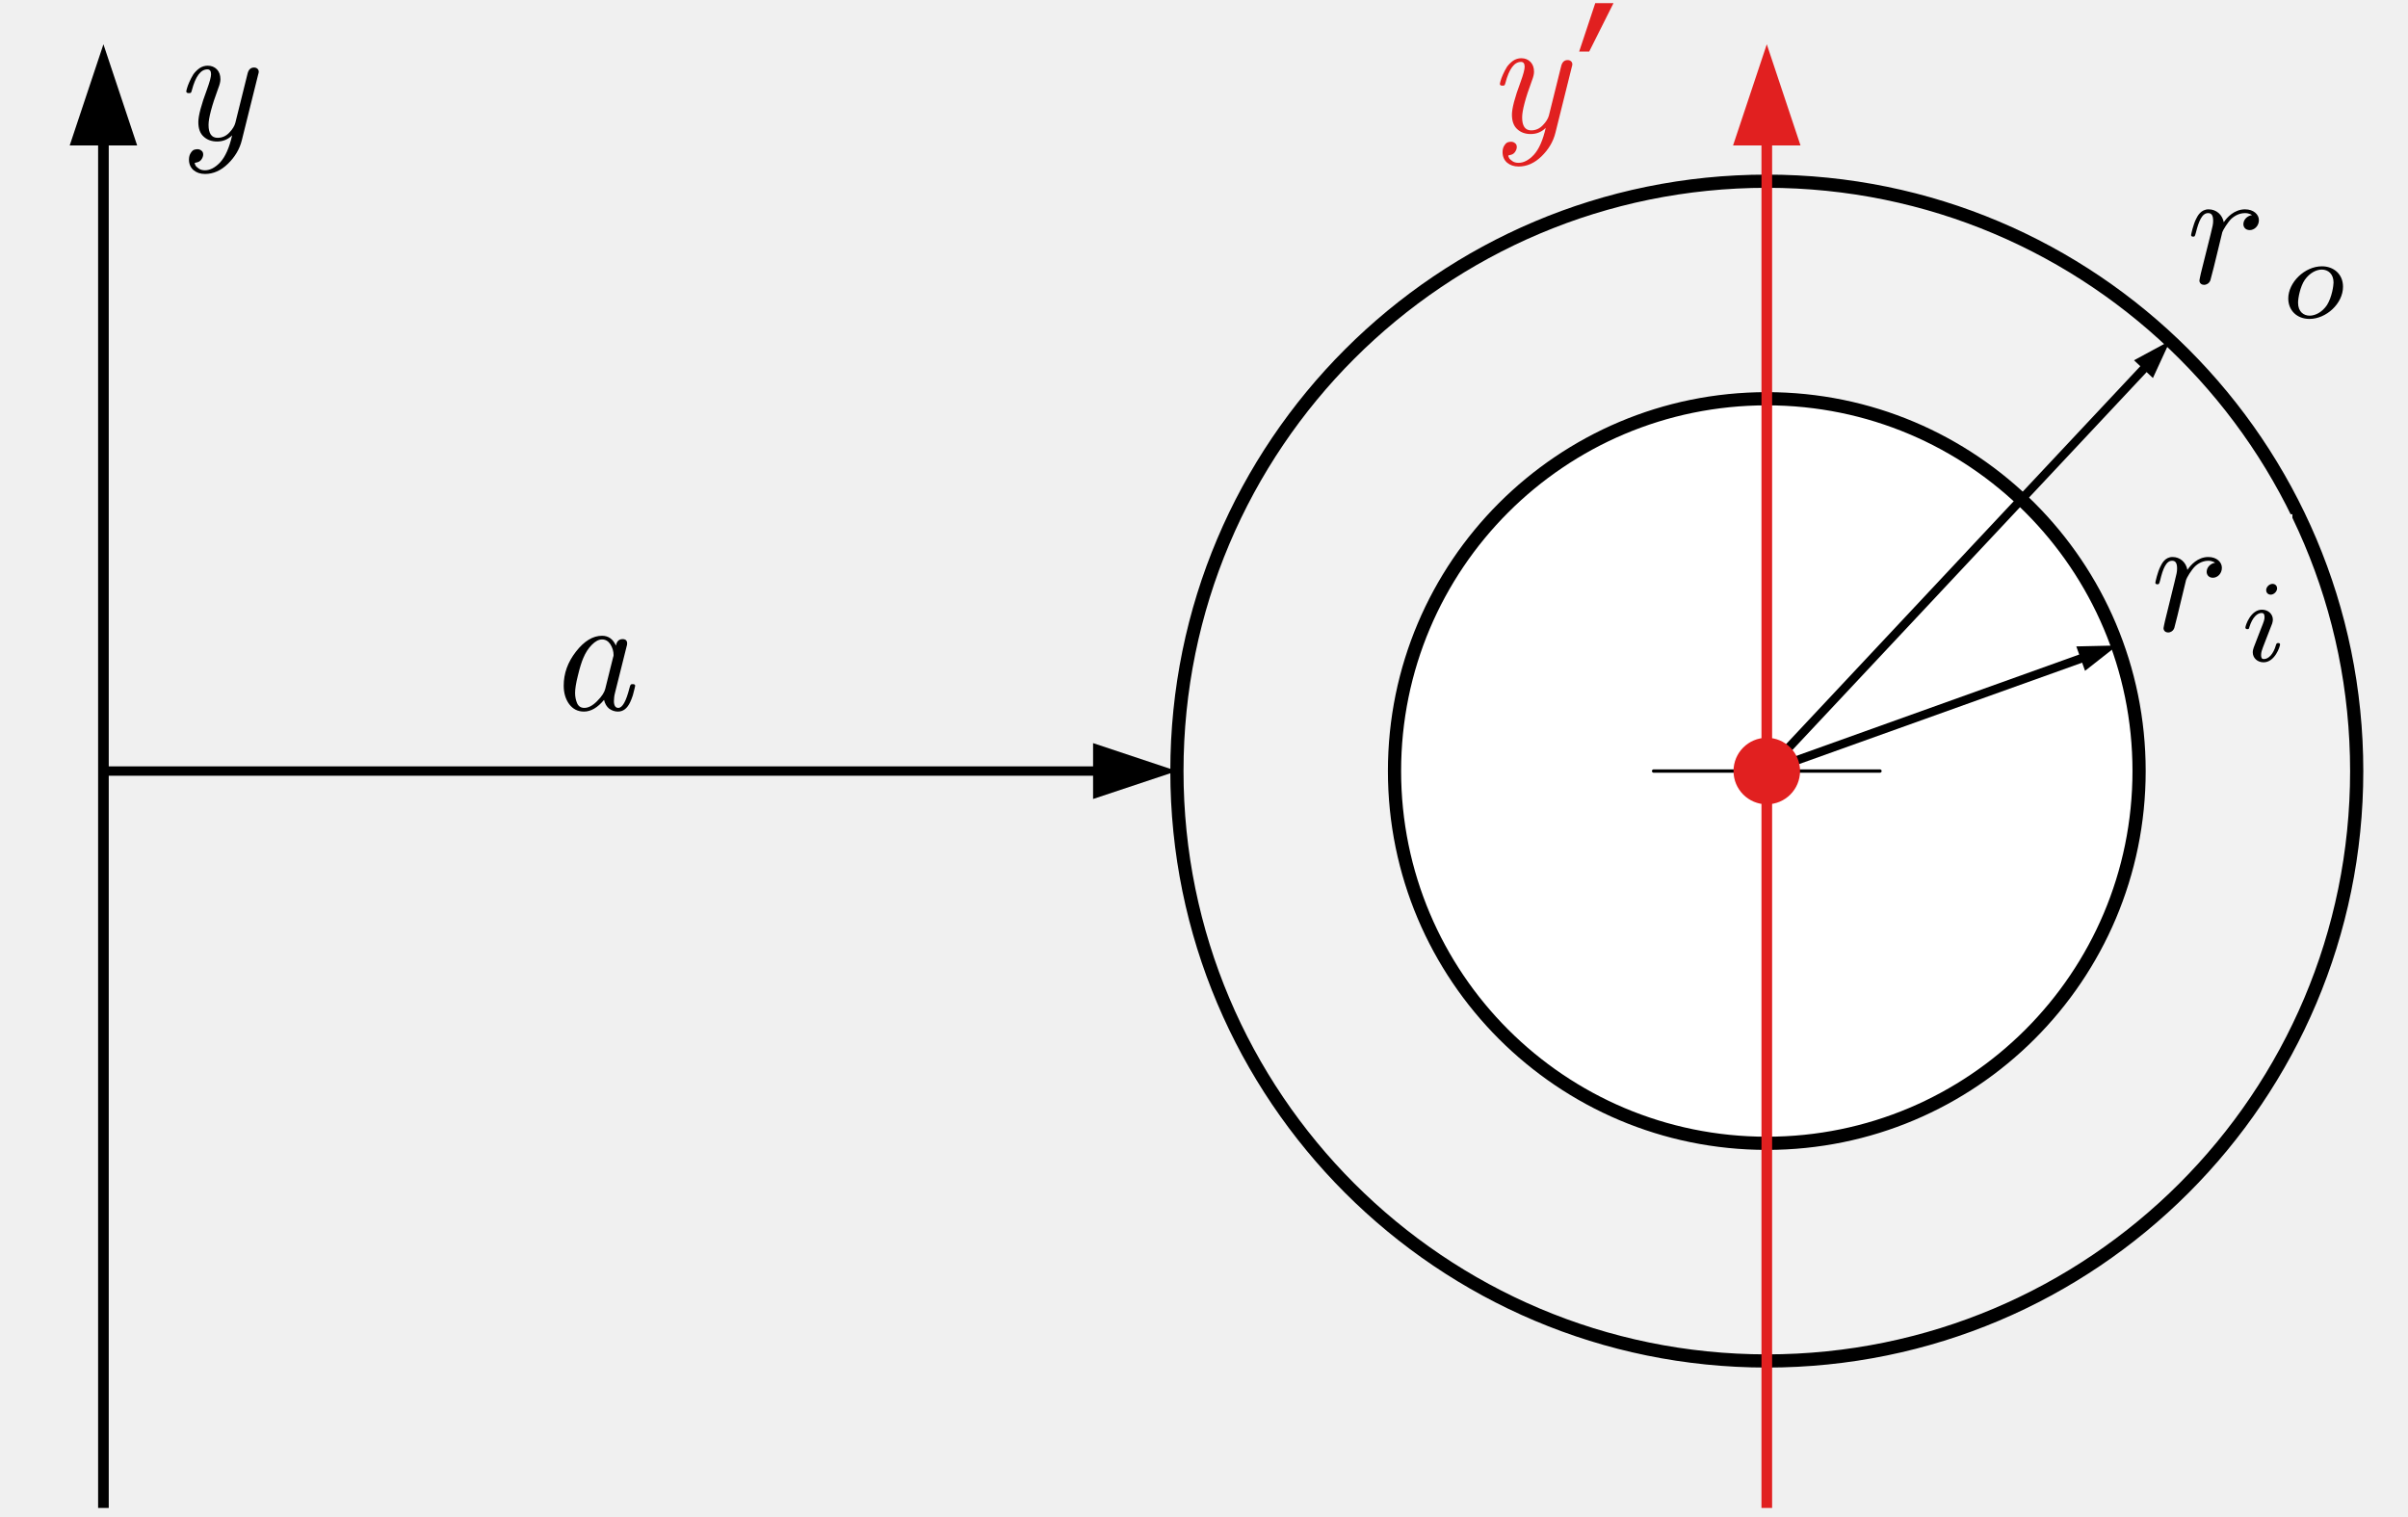
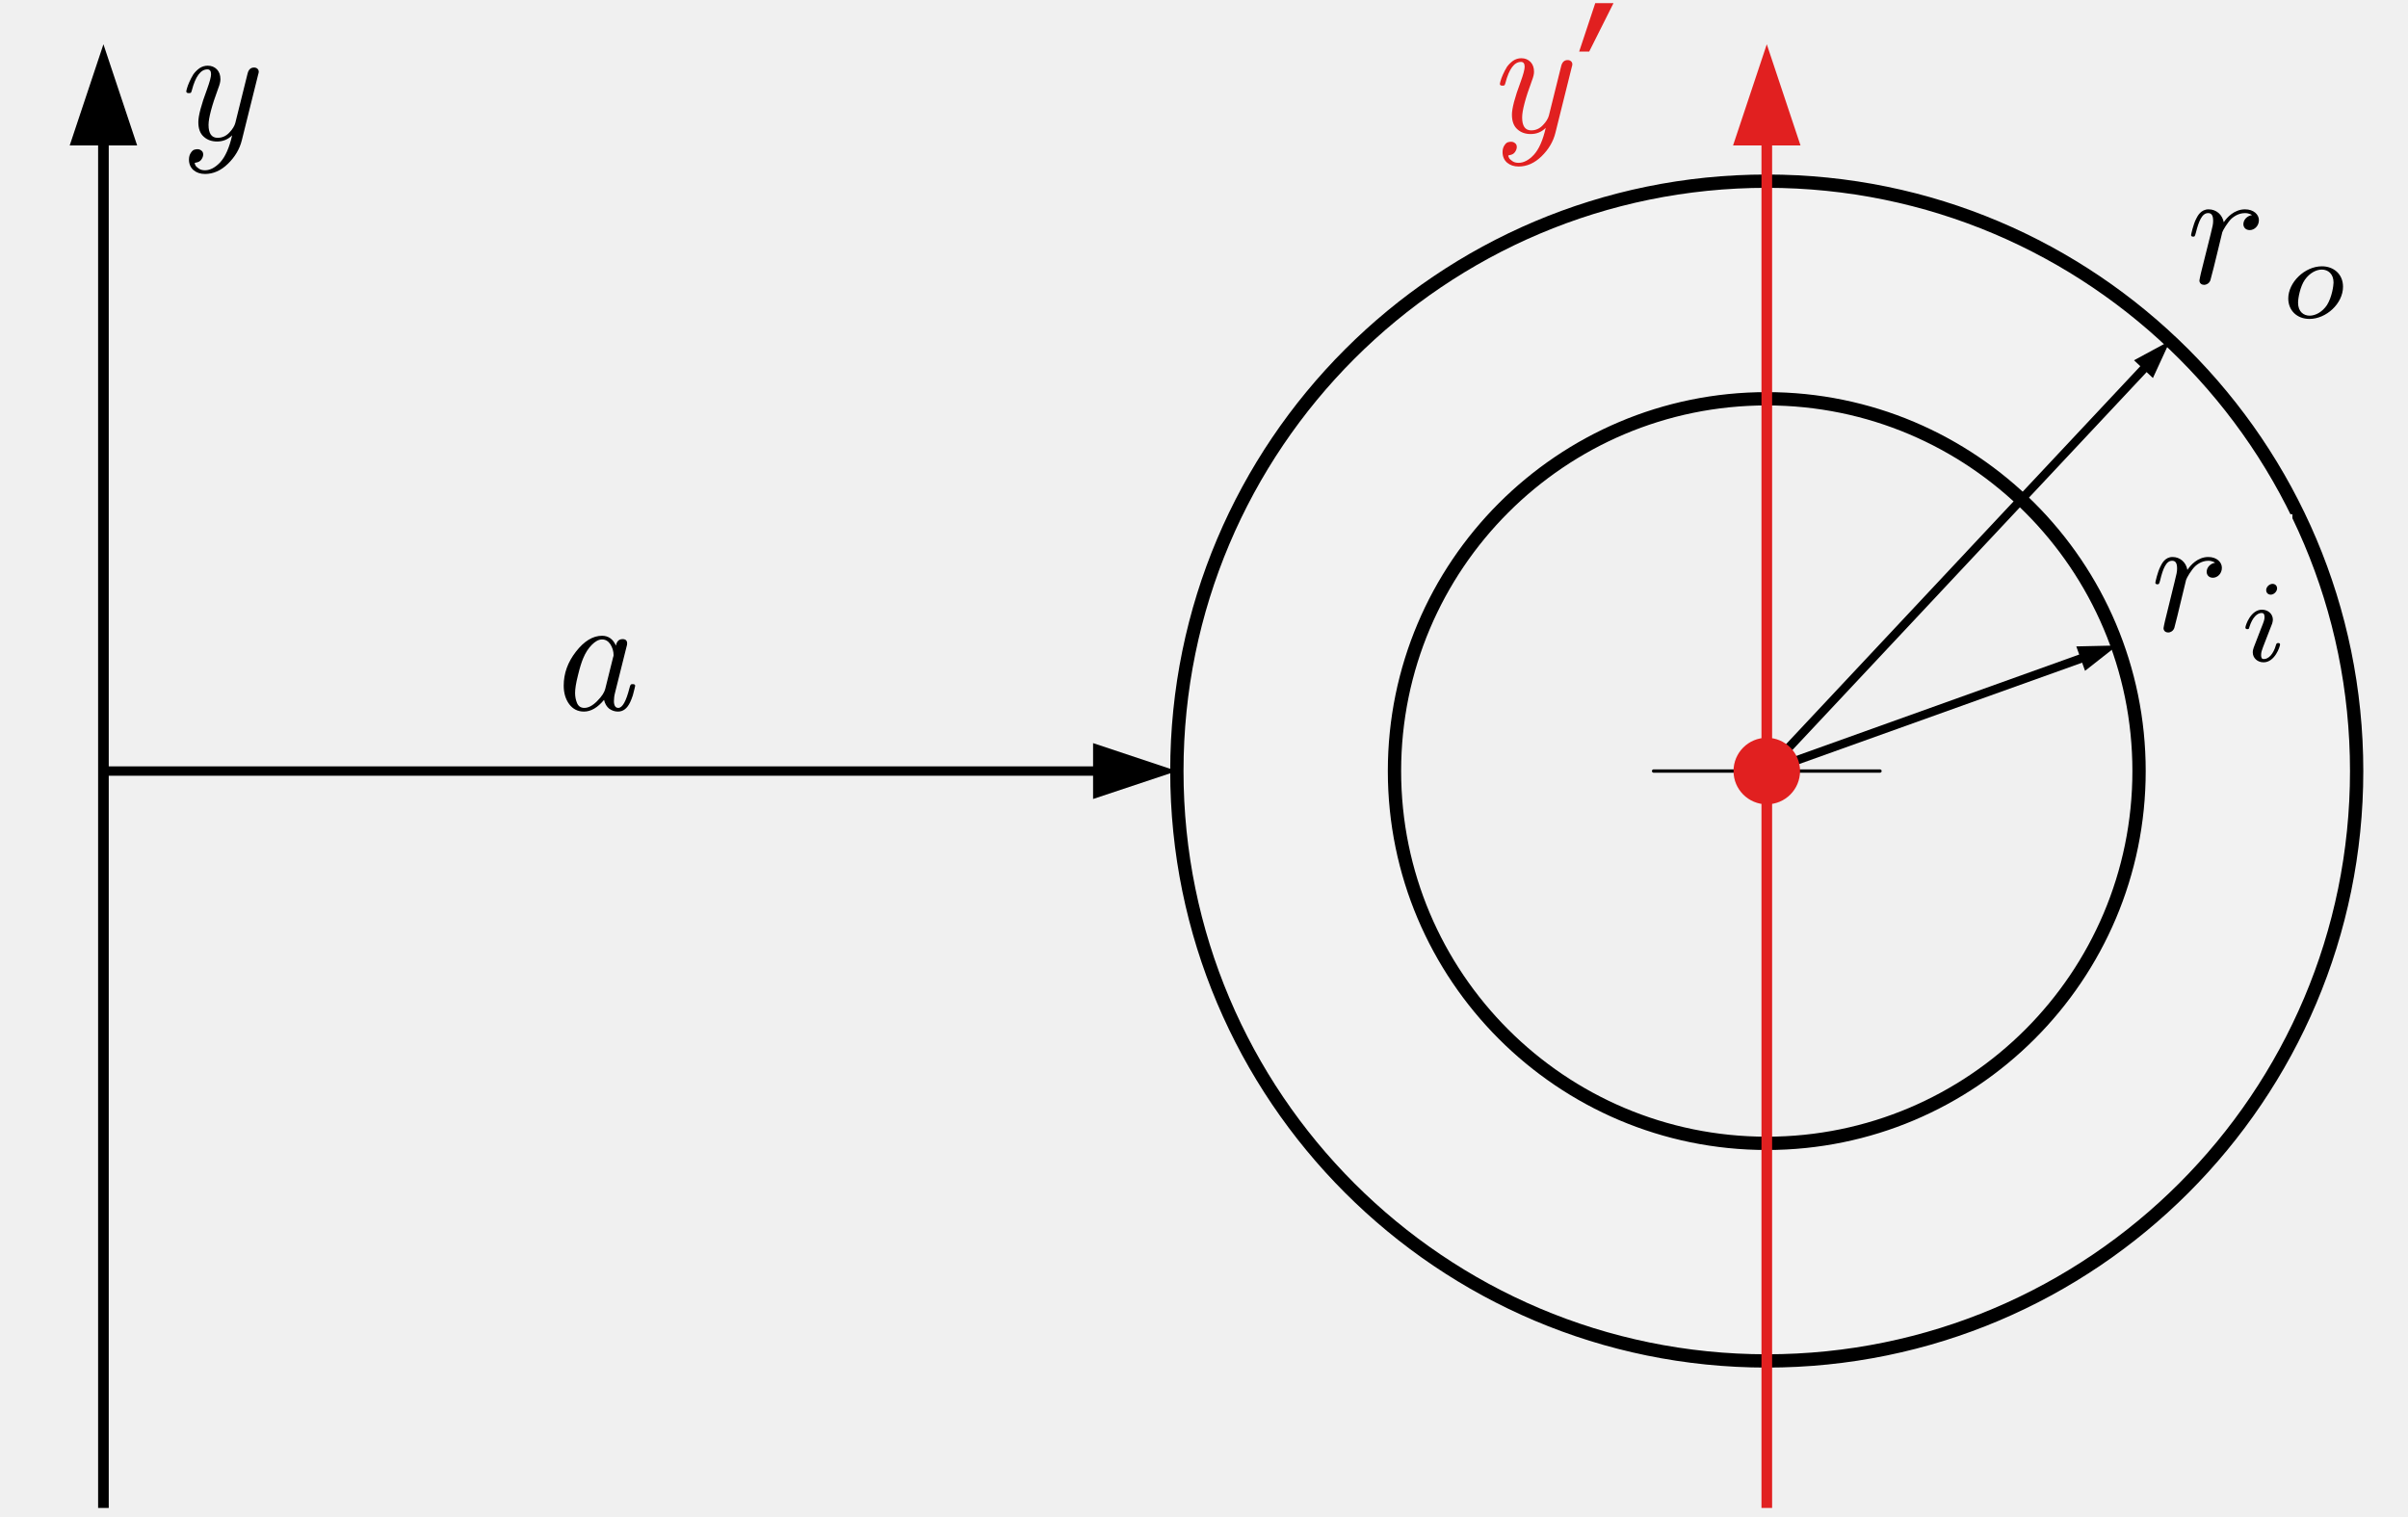
<svg xmlns="http://www.w3.org/2000/svg" width="100%" height="100%" viewBox="0 0 181 114" version="1.1" xml:space="preserve" style="fill-rule:evenodd;clip-rule:evenodd;stroke-miterlimit:10;">
  <g transform="matrix(1,0,0,1,-678,-577)">
    <g id="MOI-torus" transform="matrix(0.654504,0,0,0.599341,435.099,-10.6928)">
      <rect x="371.364" y="980.565" width="275.017" height="189.122" style="fill:none;" />
      <clipPath id="_clip1">
        <rect x="371.364" y="980.565" width="275.017" height="189.122" />
      </clipPath>
      <g clip-path="url(#_clip1)">
        <g transform="matrix(1.9173,0,0,1.14804,326.203,984.941)">
          <g transform="matrix(0.796889,-0,-0,1.45335,23.4287,-3.81115)">
            <path d="M10.309,10.933L7.774,3.328L5.239,10.933L10.309,10.933Z" style="fill-rule:nonzero;" />
            <path d="M7.774,9.412L7.774,120" style="fill:none;fill-rule:nonzero;stroke:black;stroke-width:0.8px;" />
          </g>
        </g>
        <g transform="matrix(-1.82117,1.36708e-16,1.04737e-16,2.09693,579.408,947.749)">
          <g transform="matrix(-0.838953,5.4695e-17,4.57609e-17,0.795688,114.369,15.6498)">
            <path d="M82.162,60.058L88.462,57.958L82.162,55.858L82.162,60.058Z" style="fill-rule:nonzero;" />
            <path d="M83.422,57.958L7.774,57.958" style="fill:none;fill-rule:nonzero;stroke:black;stroke-width:0.7px;stroke-linecap:round;stroke-linejoin:round;" />
          </g>
        </g>
        <g transform="matrix(1.20128,0,0,1.31184,-92.5277,-345.477)">
          <g transform="matrix(16,0,0,16,438.127,1078.68)">
            <path d="M0.108,-0.144C0.108,-0.217 0.132,-0.284 0.181,-0.347C0.23,-0.41 0.282,-0.442 0.337,-0.442C0.375,-0.442 0.403,-0.422 0.42,-0.383C0.425,-0.409 0.438,-0.422 0.46,-0.422C0.478,-0.422 0.487,-0.413 0.487,-0.396C0.487,-0.391 0.486,-0.384 0.483,-0.375L0.415,-0.103C0.41,-0.084 0.408,-0.067 0.408,-0.052C0.408,-0.025 0.417,-0.011 0.434,-0.011L0.434,-0.011C0.459,-0.011 0.481,-0.051 0.501,-0.13C0.504,-0.141 0.506,-0.147 0.508,-0.149C0.51,-0.152 0.514,-0.153 0.52,-0.153C0.53,-0.153 0.535,-0.15 0.535,-0.143C0.535,-0.142 0.534,-0.136 0.531,-0.125C0.529,-0.115 0.525,-0.102 0.521,-0.086C0.516,-0.07 0.51,-0.056 0.505,-0.045C0.487,-0.007 0.463,0.011 0.432,0.011C0.413,0.011 0.396,0.005 0.38,-0.006C0.365,-0.018 0.354,-0.036 0.349,-0.059C0.311,-0.013 0.271,0.011 0.229,0.011C0.192,0.011 0.163,-0.004 0.141,-0.033C0.119,-0.063 0.108,-0.1 0.108,-0.144ZM0.176,-0.1C0.176,-0.078 0.18,-0.058 0.188,-0.039C0.196,-0.021 0.21,-0.011 0.231,-0.011C0.256,-0.011 0.282,-0.025 0.309,-0.053C0.336,-0.08 0.351,-0.104 0.356,-0.124L0.403,-0.313C0.405,-0.319 0.406,-0.323 0.406,-0.326C0.406,-0.35 0.399,-0.371 0.387,-0.391C0.374,-0.41 0.358,-0.42 0.337,-0.42C0.317,-0.42 0.297,-0.409 0.276,-0.388C0.255,-0.367 0.238,-0.34 0.225,-0.309C0.215,-0.286 0.204,-0.251 0.193,-0.205C0.181,-0.158 0.176,-0.124 0.176,-0.1Z" style="fill-rule:nonzero;" />
          </g>
        </g>
        <g id="surface1">
                </g>
        <g id="surface11">
                </g>
        <g id="surface12" transform="matrix(1.52787,0,0,1.6685,650.38,1045.32)">
          <g transform="matrix(0.786241,0,0,0.786241,-470.918,-820.238)">
            <g transform="matrix(16,0,0,16,382.962,1007.23)">
              <path d="M0.083,-0.288C0.083,-0.29 0.084,-0.296 0.087,-0.306C0.09,-0.316 0.094,-0.329 0.101,-0.344C0.108,-0.36 0.116,-0.375 0.125,-0.39C0.135,-0.404 0.147,-0.416 0.162,-0.427C0.177,-0.437 0.194,-0.442 0.211,-0.442C0.233,-0.442 0.251,-0.435 0.266,-0.42C0.28,-0.405 0.287,-0.386 0.287,-0.361C0.287,-0.347 0.283,-0.33 0.274,-0.307C0.235,-0.202 0.216,-0.129 0.216,-0.088C0.216,-0.037 0.234,-0.011 0.27,-0.011L0.27,-0.011C0.297,-0.011 0.32,-0.021 0.34,-0.042C0.359,-0.062 0.371,-0.081 0.376,-0.1L0.449,-0.394C0.455,-0.419 0.468,-0.431 0.488,-0.431C0.497,-0.431 0.504,-0.428 0.509,-0.423C0.514,-0.418 0.516,-0.412 0.516,-0.405C0.516,-0.403 0.516,-0.401 0.515,-0.398C0.514,-0.396 0.513,-0.393 0.513,-0.391L0.415,0.003C0.402,0.056 0.374,0.103 0.332,0.144C0.29,0.185 0.244,0.205 0.195,0.205C0.167,0.205 0.144,0.197 0.126,0.182C0.108,0.166 0.099,0.145 0.099,0.119C0.099,0.103 0.103,0.089 0.11,0.079C0.117,0.068 0.124,0.062 0.131,0.06C0.138,0.058 0.144,0.057 0.15,0.057C0.159,0.057 0.167,0.06 0.174,0.066C0.181,0.071 0.184,0.079 0.184,0.089C0.184,0.099 0.18,0.109 0.173,0.119C0.166,0.129 0.155,0.135 0.141,0.137C0.136,0.138 0.133,0.139 0.133,0.14C0.133,0.143 0.135,0.147 0.138,0.154C0.141,0.16 0.148,0.166 0.158,0.173C0.168,0.18 0.18,0.183 0.195,0.183C0.225,0.183 0.256,0.167 0.286,0.135C0.316,0.102 0.34,0.049 0.357,-0.026C0.332,-0.001 0.302,0.011 0.267,0.011C0.236,0.011 0.209,0.002 0.188,-0.017C0.166,-0.036 0.155,-0.065 0.155,-0.105C0.155,-0.142 0.172,-0.208 0.207,-0.301C0.223,-0.345 0.231,-0.375 0.231,-0.391C0.231,-0.41 0.224,-0.42 0.209,-0.42C0.169,-0.42 0.138,-0.378 0.116,-0.294C0.114,-0.286 0.112,-0.282 0.11,-0.28C0.108,-0.279 0.104,-0.278 0.098,-0.278C0.088,-0.278 0.083,-0.282 0.083,-0.288Z" style="fill-rule:nonzero;" />
            </g>
          </g>
          <g transform="matrix(0.786241,0,0,0.786241,-357.698,-802.542)">
            <g transform="matrix(16,0,0,16,364.543,984.01)">
              <path d="M0.083,-0.288C0.083,-0.29 0.084,-0.296 0.087,-0.306C0.09,-0.316 0.094,-0.329 0.101,-0.344C0.108,-0.36 0.116,-0.375 0.125,-0.39C0.135,-0.404 0.147,-0.416 0.162,-0.427C0.177,-0.437 0.194,-0.442 0.211,-0.442C0.233,-0.442 0.251,-0.435 0.266,-0.42C0.28,-0.405 0.287,-0.386 0.287,-0.361C0.287,-0.347 0.283,-0.33 0.274,-0.307C0.235,-0.202 0.216,-0.129 0.216,-0.088C0.216,-0.037 0.234,-0.011 0.27,-0.011L0.27,-0.011C0.297,-0.011 0.32,-0.021 0.34,-0.042C0.359,-0.062 0.371,-0.081 0.376,-0.1L0.449,-0.394C0.455,-0.419 0.468,-0.431 0.488,-0.431C0.497,-0.431 0.504,-0.428 0.509,-0.423C0.514,-0.418 0.516,-0.412 0.516,-0.405C0.516,-0.403 0.516,-0.401 0.515,-0.398C0.514,-0.396 0.513,-0.393 0.513,-0.391L0.415,0.003C0.402,0.056 0.374,0.103 0.332,0.144C0.29,0.185 0.244,0.205 0.195,0.205C0.167,0.205 0.144,0.197 0.126,0.182C0.108,0.166 0.099,0.145 0.099,0.119C0.099,0.103 0.103,0.089 0.11,0.079C0.117,0.068 0.124,0.062 0.131,0.06C0.138,0.058 0.144,0.057 0.15,0.057C0.159,0.057 0.167,0.06 0.174,0.066C0.181,0.071 0.184,0.079 0.184,0.089C0.184,0.099 0.18,0.109 0.173,0.119C0.166,0.129 0.155,0.135 0.141,0.137C0.136,0.138 0.133,0.139 0.133,0.14C0.133,0.143 0.135,0.147 0.138,0.154C0.141,0.16 0.148,0.166 0.158,0.173C0.168,0.18 0.18,0.183 0.195,0.183C0.225,0.183 0.256,0.167 0.286,0.135C0.316,0.102 0.34,0.049 0.357,-0.026C0.332,-0.001 0.302,0.011 0.267,0.011C0.236,0.011 0.209,0.002 0.188,-0.017C0.166,-0.036 0.155,-0.065 0.155,-0.105C0.155,-0.142 0.172,-0.208 0.207,-0.301C0.223,-0.345 0.231,-0.375 0.231,-0.391C0.231,-0.41 0.224,-0.42 0.209,-0.42C0.169,-0.42 0.138,-0.378 0.116,-0.294C0.114,-0.286 0.112,-0.282 0.11,-0.28C0.108,-0.279 0.104,-0.278 0.098,-0.278C0.088,-0.278 0.083,-0.282 0.083,-0.288Z" style="fill:rgb(225,32,32);fill-rule:nonzero;" />
            </g>
            <g transform="matrix(16,0,0,16,372.3,984.01)">
              <path d="M0.072,-0.482L0.168,-0.771L0.277,-0.771L0.132,-0.482L0.072,-0.482Z" style="fill:rgb(225,32,32);fill-rule:nonzero;" />
            </g>
          </g>
        </g>
        <g transform="matrix(1,0,0,1.05868,9.68731,-55.1245)">
-           <g transform="matrix(2.61325,0,0,2.69559,-764.518,-1717.15)">
-             <circle cx="508.509" cy="1033.83" r="25.924" style="fill:rgb(242,242,242);stroke:black;stroke-width:0.58px;stroke-linecap:round;stroke-linejoin:round;stroke-miterlimit:1.5;" />
-           </g>
-           <g transform="matrix(2.61325,0,0,2.69559,-894.022,-1731.04)">
-             <circle cx="558.065" cy="1038.98" r="16.361" style="fill:white;stroke:black;stroke-width:0.58px;stroke-linecap:round;stroke-linejoin:round;stroke-miterlimit:1.5;" />
+           <g transform="matrix(1.52787,0,0,1.57602,-674.463,68.9212)">
+             <path d="M810.802,590.618C835.274,590.618 855.142,610.486 855.142,634.958C855.142,659.43 835.274,679.298 810.802,679.298C786.33,679.298 766.462,659.43 766.462,634.958C766.462,610.486 786.33,590.618 810.802,590.618ZM810.802,606.974C826.247,606.974 838.786,619.513 838.786,634.958C838.786,650.403 826.247,662.942 810.802,662.942C795.358,662.942 782.819,650.403 782.819,634.958C782.819,619.513 795.358,606.974 810.802,606.974Z" style="fill:rgb(242,242,242);stroke:black;stroke-width:1px;stroke-linecap:round;stroke-linejoin:round;stroke-miterlimit:1.5;" />
          </g>
          <g transform="matrix(1.52787,0,0,1.57602,-212.597,-559.703)">
            <g transform="matrix(1,-0,-0,1,375.706,975.869)">
              <path d="M160.407,27.08L163.118,25.613L161.829,28.414L160.407,27.08Z" />
              <path d="M132.802,57.958C132.802,57.958 155.262,33.995 161.518,27.32" style="fill:none;stroke:black;stroke-width:0.65px;stroke-linecap:round;stroke-linejoin:round;stroke-miterlimit:1.5;" />
            </g>
          </g>
          <g transform="matrix(1.52787,0,0,1.57602,-212.597,-559.703)">
            <g transform="matrix(1,-0,-0,1,375.706,975.869)">
              <path d="M156.069,48.588L159.151,48.519L156.727,50.423L156.069,48.588Z" />
              <path d="M132.802,57.958C132.802,57.958 150.614,51.577 156.948,49.308" style="fill:none;stroke:black;stroke-width:0.65px;stroke-linecap:round;stroke-linejoin:round;stroke-miterlimit:1.5;" />
            </g>
          </g>
          <g transform="matrix(0.206941,0,0,0.135444,457.937,925.326)">
            <g transform="matrix(1,0,0,1.57602,0.36408,-565.208)">
              <path d="M450.992,1034.63L576.626,1034.63" style="fill:none;stroke:black;stroke-width:1.85px;stroke-linecap:round;stroke-linejoin:round;stroke-miterlimit:1.5;" />
            </g>
            <g transform="matrix(6.12323e-17,-1.57602,1,9.65033e-17,-520.463,1875.17)">
              <path d="M450.992,1034.63L576.626,1034.63" style="fill:none;stroke:black;stroke-width:1.85px;stroke-linecap:round;stroke-linejoin:round;stroke-miterlimit:1.5;" />
            </g>
          </g>
          <g transform="matrix(1.86417,0,0,1.92291,420.54,940.581)">
            <path d="M79.188,67.109C79.188,68.242 78.271,69.159 77.139,69.159C76.007,69.159 75.09,68.242 75.09,67.109C75.09,65.977 76.007,65.06 77.139,65.06C78.271,65.06 79.188,65.977 79.188,67.109Z" style="fill:rgb(225,32,32);fill-rule:nonzero;" />
          </g>
          <g transform="matrix(1.9173,0,0,1.0844,507.543,982.417)">
            <g transform="matrix(0.796889,-0,-0,1.45335,-76.2046,-3.81115)">
              <path d="M135.337,10.933L132.802,3.328L130.267,10.933L135.337,10.933Z" style="fill:rgb(225,32,32);fill-rule:nonzero;" />
              <path d="M132.802,9.412L132.802,120" style="fill:none;fill-rule:nonzero;stroke:rgb(225,32,32);stroke-width:0.8px;" />
            </g>
          </g>
        </g>
        <g id="surface13" transform="matrix(1.52787,0,0,1.6685,612.527,1043.06)">
          <g transform="matrix(0.664215,0,0,0.758435,3.0191,1.19707)">
            <rect x="0" y="0" width="17" height="16" style="fill:rgb(242,242,242);" />
          </g>
          <g transform="matrix(0.786241,0,0,0.786241,3.65329,9.9534)">
            <g id="glyph0-1">
              <path d="M1.375,-0.938C1.328,-0.703 1.234,-0.328 1.234,-0.25C1.234,0.031 1.453,0.172 1.688,0.172C1.875,0.172 2.156,0.047 2.266,-0.266C2.297,-0.328 2.828,-2.5 2.891,-2.797C3.016,-3.313 3.297,-4.438 3.391,-4.859C3.453,-5.063 3.891,-5.813 4.266,-6.172C4.391,-6.281 4.844,-6.688 5.516,-6.688C5.922,-6.688 6.156,-6.5 6.172,-6.5C5.703,-6.422 5.359,-6.047 5.359,-5.625C5.359,-5.375 5.531,-5.063 5.953,-5.063C6.375,-5.063 6.813,-5.438 6.813,-6.016C6.813,-6.563 6.313,-7.047 5.516,-7.047C4.5,-7.047 3.813,-6.266 3.516,-5.813C3.391,-6.531 2.828,-7.047 2.094,-7.047C1.375,-7.047 1.078,-6.422 0.938,-6.141C0.656,-5.594 0.453,-4.641 0.453,-4.594C0.453,-4.438 0.609,-4.438 0.641,-4.438C0.797,-4.438 0.813,-4.453 0.906,-4.797C1.172,-5.922 1.484,-6.688 2.047,-6.688C2.313,-6.688 2.531,-6.563 2.531,-5.953C2.531,-5.625 2.484,-5.453 2.281,-4.625L1.375,-0.938Z" style="fill-rule:nonzero;" />
            </g>
          </g>
          <g transform="matrix(0.786241,0,0,0.786241,2.56511,1.95932)">
            <g transform="matrix(1,0,0,1,9.93043,13.0802)">
              <g id="glyph1-1">
                <path d="M3.547,-6.969C3.547,-7.156 3.406,-7.391 3.109,-7.391C2.813,-7.391 2.5,-7.109 2.5,-6.781C2.5,-6.594 2.641,-6.359 2.938,-6.359C3.25,-6.359 3.547,-6.672 3.547,-6.969ZM1.313,-1.313C1.266,-1.156 1.219,-1.031 1.219,-0.844C1.219,-0.313 1.656,0.109 2.25,0.109C3.344,0.109 3.828,-1.422 3.828,-1.594C3.828,-1.734 3.688,-1.734 3.656,-1.734C3.5,-1.734 3.484,-1.672 3.438,-1.547C3.188,-0.656 2.719,-0.203 2.281,-0.203C2.063,-0.203 2.016,-0.344 2.016,-0.594C2.016,-0.844 2.094,-1.063 2.188,-1.313C2.297,-1.609 2.422,-1.906 2.531,-2.203C2.641,-2.469 3.031,-3.484 3.078,-3.609C3.109,-3.719 3.141,-3.859 3.141,-3.969C3.141,-4.5 2.703,-4.922 2.094,-4.922C1.016,-4.922 0.516,-3.406 0.516,-3.219C0.516,-3.063 0.672,-3.063 0.703,-3.063C0.859,-3.063 0.859,-3.125 0.891,-3.25C1.188,-4.203 1.656,-4.609 2.063,-4.609C2.234,-4.609 2.344,-4.516 2.344,-4.219C2.344,-3.953 2.281,-3.797 2,-3.094L1.313,-1.313Z" style="fill-rule:nonzero;" />
              </g>
            </g>
          </g>
        </g>
        <g id="surface14" transform="matrix(1.52787,0,0,1.6685,615.824,999.458)">
          <g transform="matrix(0.786241,0,0,0.786241,4.16845,9.9534)">
            <g id="glyph0-11">
              <path d="M1.406,-0.938C1.359,-0.703 1.266,-0.328 1.266,-0.25C1.266,0.031 1.484,0.172 1.719,0.172C1.906,0.172 2.203,0.047 2.313,-0.266C2.344,-0.328 2.891,-2.5 2.953,-2.797C3.078,-3.313 3.359,-4.438 3.453,-4.859C3.516,-5.063 3.969,-5.813 4.344,-6.172C4.484,-6.281 4.938,-6.688 5.625,-6.688C6.047,-6.688 6.281,-6.5 6.297,-6.5C5.813,-6.422 5.469,-6.047 5.469,-5.625C5.469,-5.375 5.641,-5.063 6.078,-5.063C6.5,-5.063 6.953,-5.438 6.953,-6.016C6.953,-6.563 6.438,-7.047 5.625,-7.047C4.594,-7.047 3.891,-6.266 3.594,-5.813C3.453,-6.531 2.891,-7.047 2.141,-7.047C1.406,-7.047 1.094,-6.422 0.953,-6.141C0.672,-5.594 0.469,-4.641 0.469,-4.594C0.469,-4.438 0.625,-4.438 0.656,-4.438C0.813,-4.438 0.828,-4.453 0.922,-4.797C1.203,-5.922 1.516,-6.688 2.094,-6.688C2.359,-6.688 2.578,-6.563 2.578,-5.953C2.578,-5.625 2.531,-5.453 2.328,-4.625L1.406,-0.938Z" style="fill-rule:nonzero;" />
            </g>
          </g>
          <g transform="matrix(0.786241,0,0,0.786241,2.99263,2.27996)">
            <g transform="matrix(1,0,0,1,10.5672,13.0802)">
              <g id="glyph1-11">
                <path d="M5.922,-2.969C5.922,-4.203 5,-4.922 3.906,-4.922C2.25,-4.922 0.688,-3.375 0.688,-1.844C0.688,-0.719 1.5,0.109 2.719,0.109C4.313,0.109 5.922,-1.359 5.922,-2.969ZM2.734,-0.203C2.172,-0.203 1.625,-0.563 1.625,-1.438C1.625,-1.891 1.828,-2.984 2.266,-3.625C2.75,-4.313 3.391,-4.609 3.891,-4.609C4.5,-4.609 5.016,-4.188 5.016,-3.375C5.016,-3.094 4.875,-2 4.391,-1.219C3.953,-0.563 3.297,-0.203 2.734,-0.203Z" style="fill-rule:nonzero;" />
              </g>
            </g>
          </g>
        </g>
      </g>
    </g>
  </g>
</svg>
